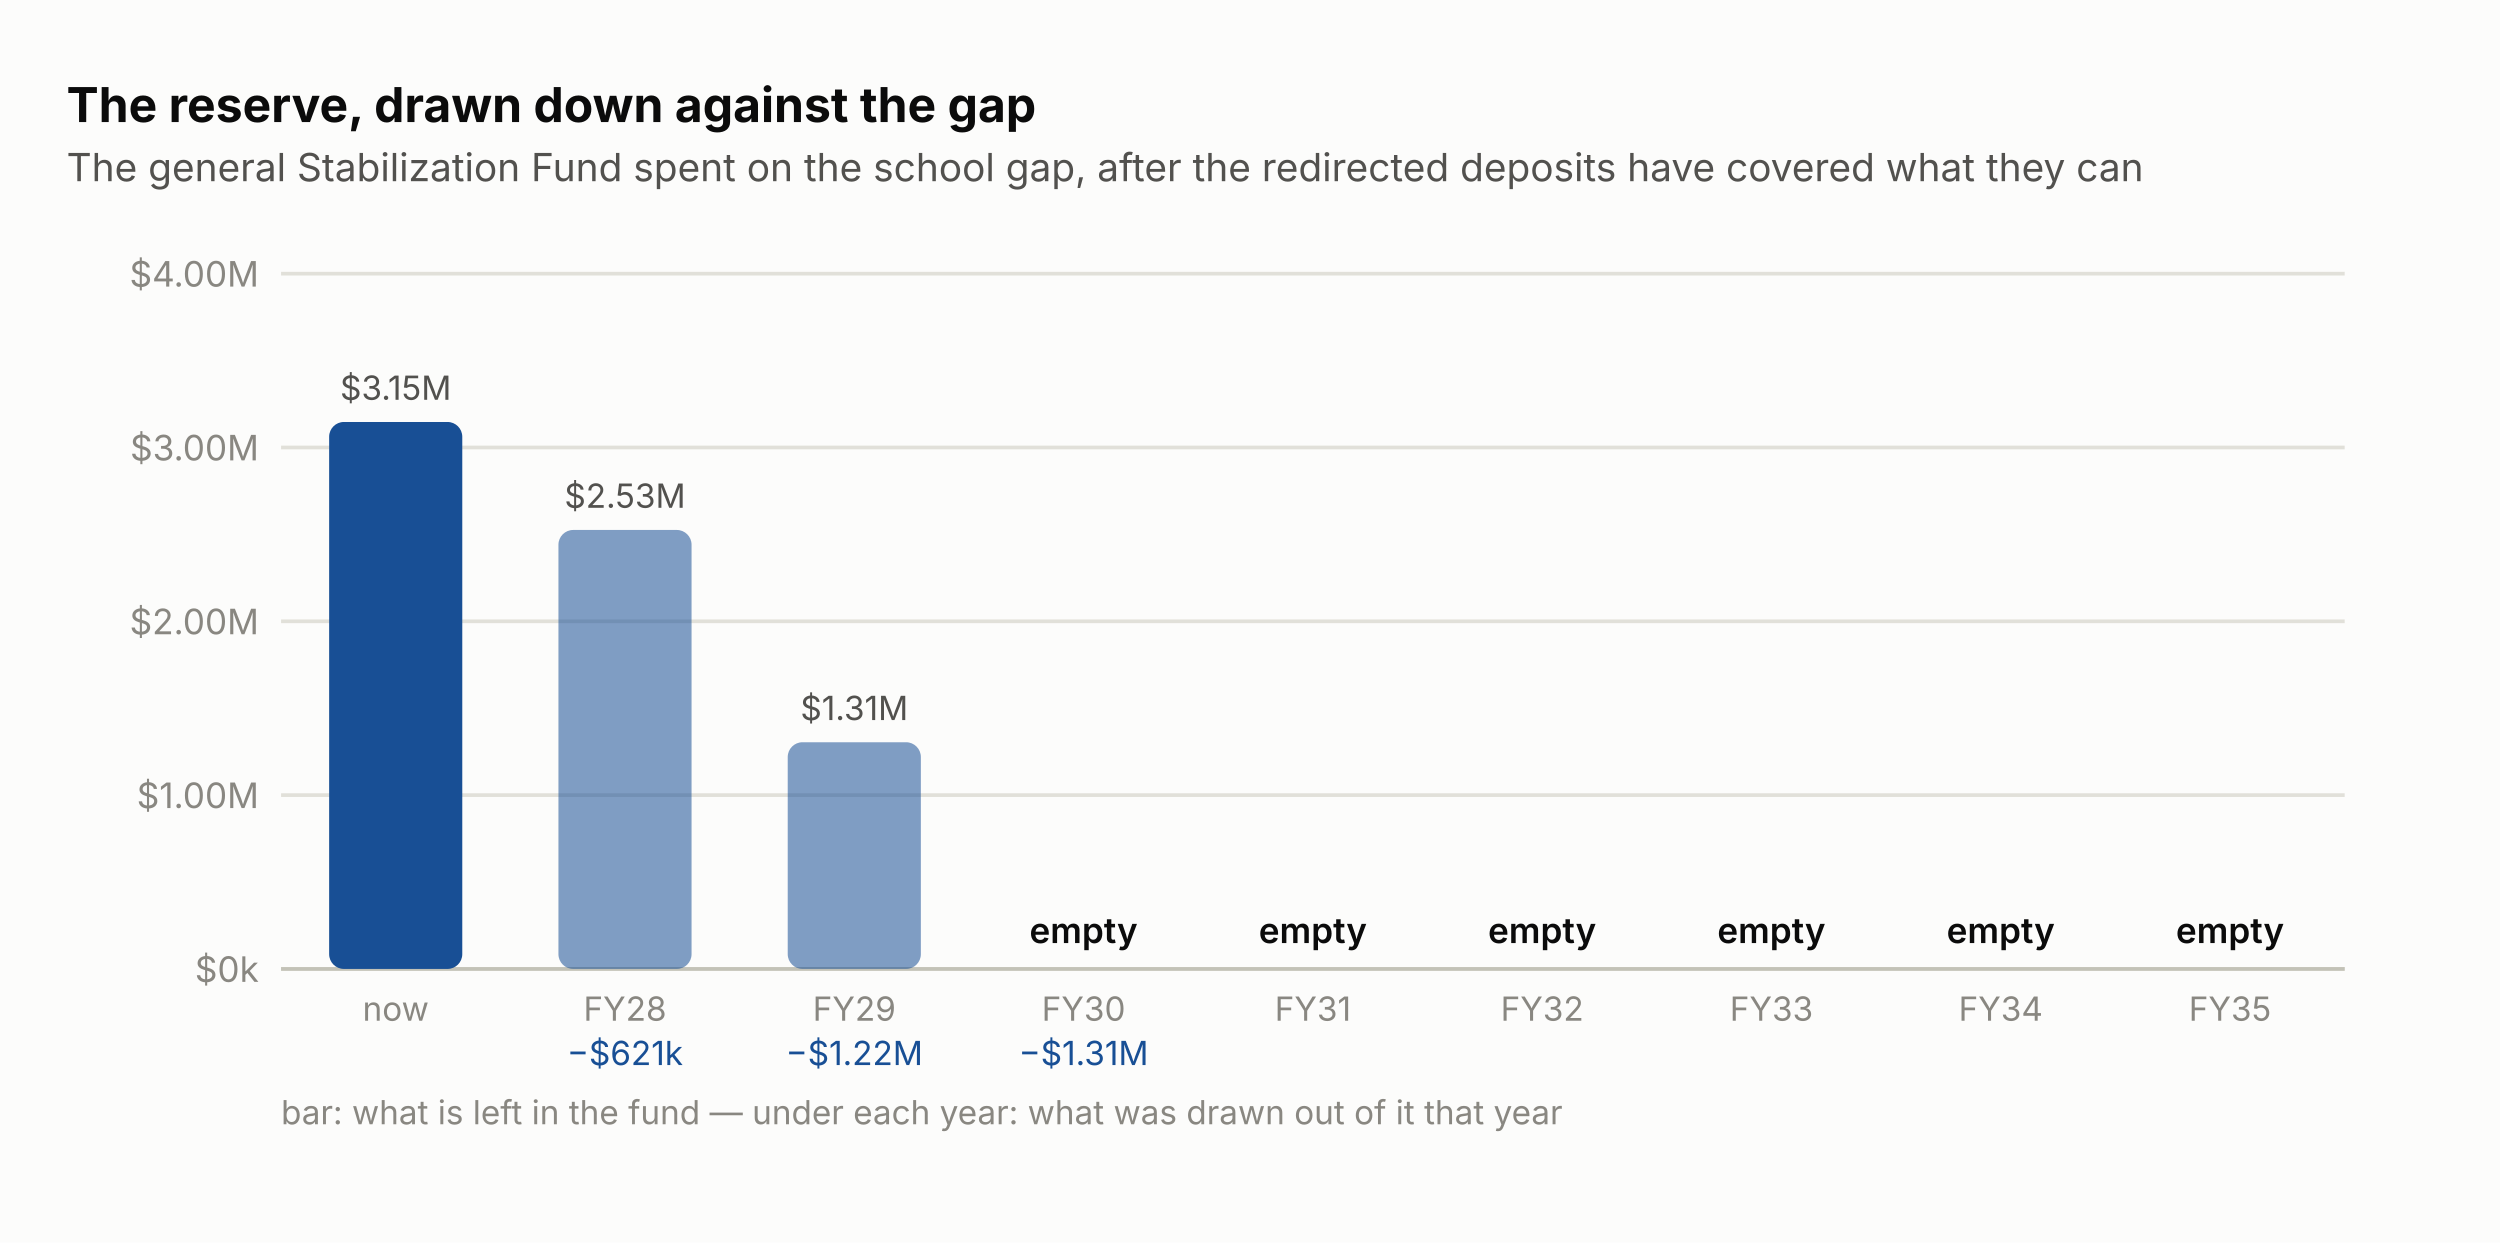
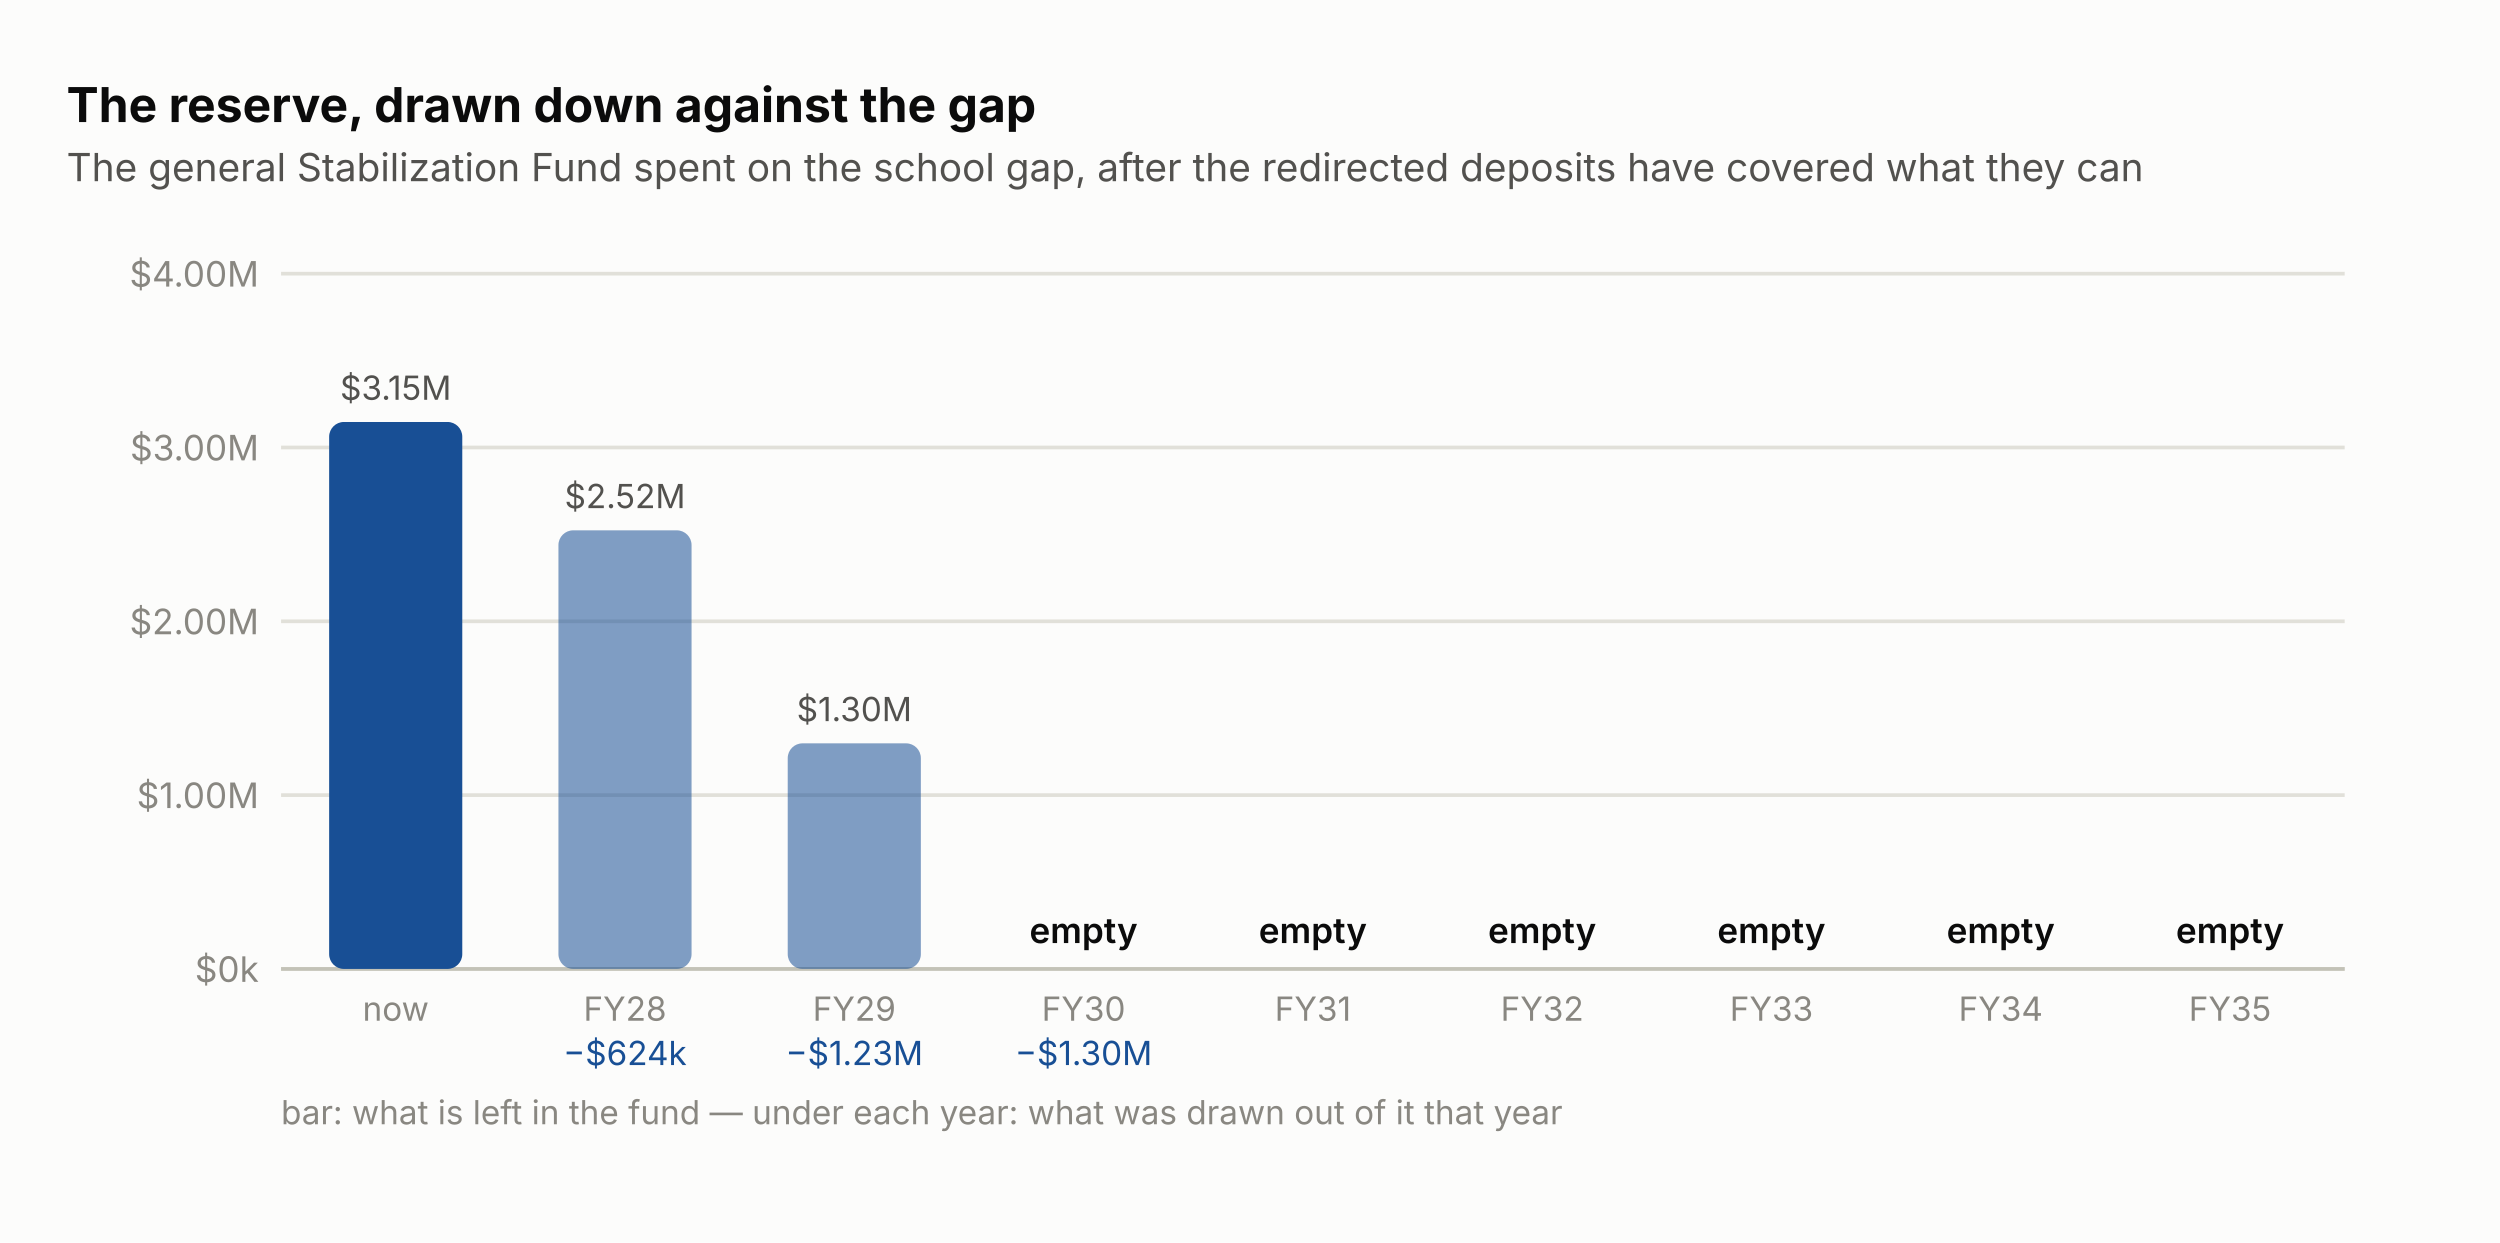
<svg xmlns="http://www.w3.org/2000/svg" viewBox="0 0 676 336" width="676" height="336" role="img" aria-label="The reserve, drawn down against the gap. The general Stabilization Fund spent on the school gap, after the redirected deposits have covered what they can" font-family="system-ui, -apple-system, &quot;Segoe UI&quot;, sans-serif">
  <rect width="676" height="336" fill="#fcfcfb" />
  <g transform="translate(18,18)">
    <text x="0" y="15" font-size="13" font-weight="700" fill="#0b0b0b">The reserve, drawn down against the gap</text>
    <text x="0" y="31" font-size="10.5" fill="#52514e">The general Stabilization Fund spent on the school gap, after the redirected deposits have covered what they can</text>
    <line x1="58" y1="244.0" x2="616" y2="244.0" stroke="#e1e0d9" stroke-width="1" />
    <text x="52" y="247.5" font-size="9.5" text-anchor="end" fill="#898781">$0k</text>
    <line x1="58" y1="197.0" x2="616" y2="197.0" stroke="#e1e0d9" stroke-width="1" />
    <text x="52" y="200.5" font-size="9.5" text-anchor="end" fill="#898781">$1.00M</text>
    <line x1="58" y1="150.0" x2="616" y2="150.0" stroke="#e1e0d9" stroke-width="1" />
    <text x="52" y="153.5" font-size="9.5" text-anchor="end" fill="#898781">$2.00M</text>
    <line x1="58" y1="103.0" x2="616" y2="103.0" stroke="#e1e0d9" stroke-width="1" />
    <text x="52" y="106.5" font-size="9.5" text-anchor="end" fill="#898781">$3.00M</text>
    <line x1="58" y1="56.0" x2="616" y2="56.0" stroke="#e1e0d9" stroke-width="1" />
    <text x="52" y="59.5" font-size="9.5" text-anchor="end" fill="#898781">$4.00M</text>
    <line x1="58" y1="244" x2="616" y2="244" stroke="#c3c2b7" stroke-width="1" />
    <rect x="71.0" y="96.1" width="36.0" height="147.9" rx="4" fill="#184f95" />
    <text x="89.0" y="90.1" font-size="9" text-anchor="middle" fill="#52514e">$3.15M</text>
    <text x="89.0" y="258" font-size="9" text-anchor="middle" fill="#898781">now</text>
-     <rect x="133.0" y="125.3" width="36.0" height="118.7" rx="4" fill="#184f95" opacity="0.55" />
-     <text x="151.0" y="119.3" font-size="9" text-anchor="middle" fill="#52514e">$2.53M</text>
+     <rect x="133.0" y="125.4" width="36.0" height="118.6" rx="4" fill="#184f95" opacity="0.55" />
+     <text x="151.0" y="119.4" font-size="9" text-anchor="middle" fill="#52514e">$2.52M</text>
    <text x="151.0" y="258" font-size="9" text-anchor="middle" fill="#898781">FY28</text>
-     <text x="151.0" y="270" font-size="9" text-anchor="middle" fill="#184f95">−$621k</text>
-     <rect x="195.0" y="182.7" width="36.0" height="61.3" rx="4" fill="#184f95" opacity="0.55" />
-     <text x="213.0" y="176.7" font-size="9" text-anchor="middle" fill="#52514e">$1.31M</text>
+     <text x="151.0" y="270" font-size="9" text-anchor="middle" fill="#184f95">−$624k</text>
+     <rect x="195.0" y="183.0" width="36.0" height="61.0" rx="4" fill="#184f95" opacity="0.55" />
+     <text x="213.0" y="177.0" font-size="9" text-anchor="middle" fill="#52514e">$1.30M</text>
    <text x="213.0" y="258" font-size="9" text-anchor="middle" fill="#898781">FY29</text>
-     <text x="213.0" y="270" font-size="9" text-anchor="middle" fill="#184f95">−$1.22M</text>
+     <text x="213.0" y="270" font-size="9" text-anchor="middle" fill="#184f95">−$1.23M</text>
    <text x="275.0" y="237.0" font-size="9.5" font-weight="600" text-anchor="middle" fill="#0b0b0b">empty</text>
    <text x="275.0" y="258" font-size="9" text-anchor="middle" fill="#898781">FY30</text>
-     <text x="275.0" y="270" font-size="9" text-anchor="middle" fill="#184f95">−$1.31M</text>
+     <text x="275.0" y="270" font-size="9" text-anchor="middle" fill="#184f95">−$1.30M</text>
    <text x="337.0" y="237.0" font-size="9.5" font-weight="600" text-anchor="middle" fill="#0b0b0b">empty</text>
    <text x="337.0" y="258" font-size="9" text-anchor="middle" fill="#898781">FY31</text>
    <text x="399.0" y="237.0" font-size="9.5" font-weight="600" text-anchor="middle" fill="#0b0b0b">empty</text>
    <text x="399.0" y="258" font-size="9" text-anchor="middle" fill="#898781">FY32</text>
    <text x="461.0" y="237.0" font-size="9.5" font-weight="600" text-anchor="middle" fill="#0b0b0b">empty</text>
    <text x="461.0" y="258" font-size="9" text-anchor="middle" fill="#898781">FY33</text>
    <text x="523.0" y="237.0" font-size="9.5" font-weight="600" text-anchor="middle" fill="#0b0b0b">empty</text>
    <text x="523.0" y="258" font-size="9" text-anchor="middle" fill="#898781">FY34</text>
    <text x="585.0" y="237.0" font-size="9.5" font-weight="600" text-anchor="middle" fill="#0b0b0b">empty</text>
    <text x="585.0" y="258" font-size="9" text-anchor="middle" fill="#898781">FY35</text>
    <text x="58" y="286" font-size="9" fill="#898781">bar: what is left in the fund — under each year: what was drawn out of it that year</text>
  </g>
</svg>
